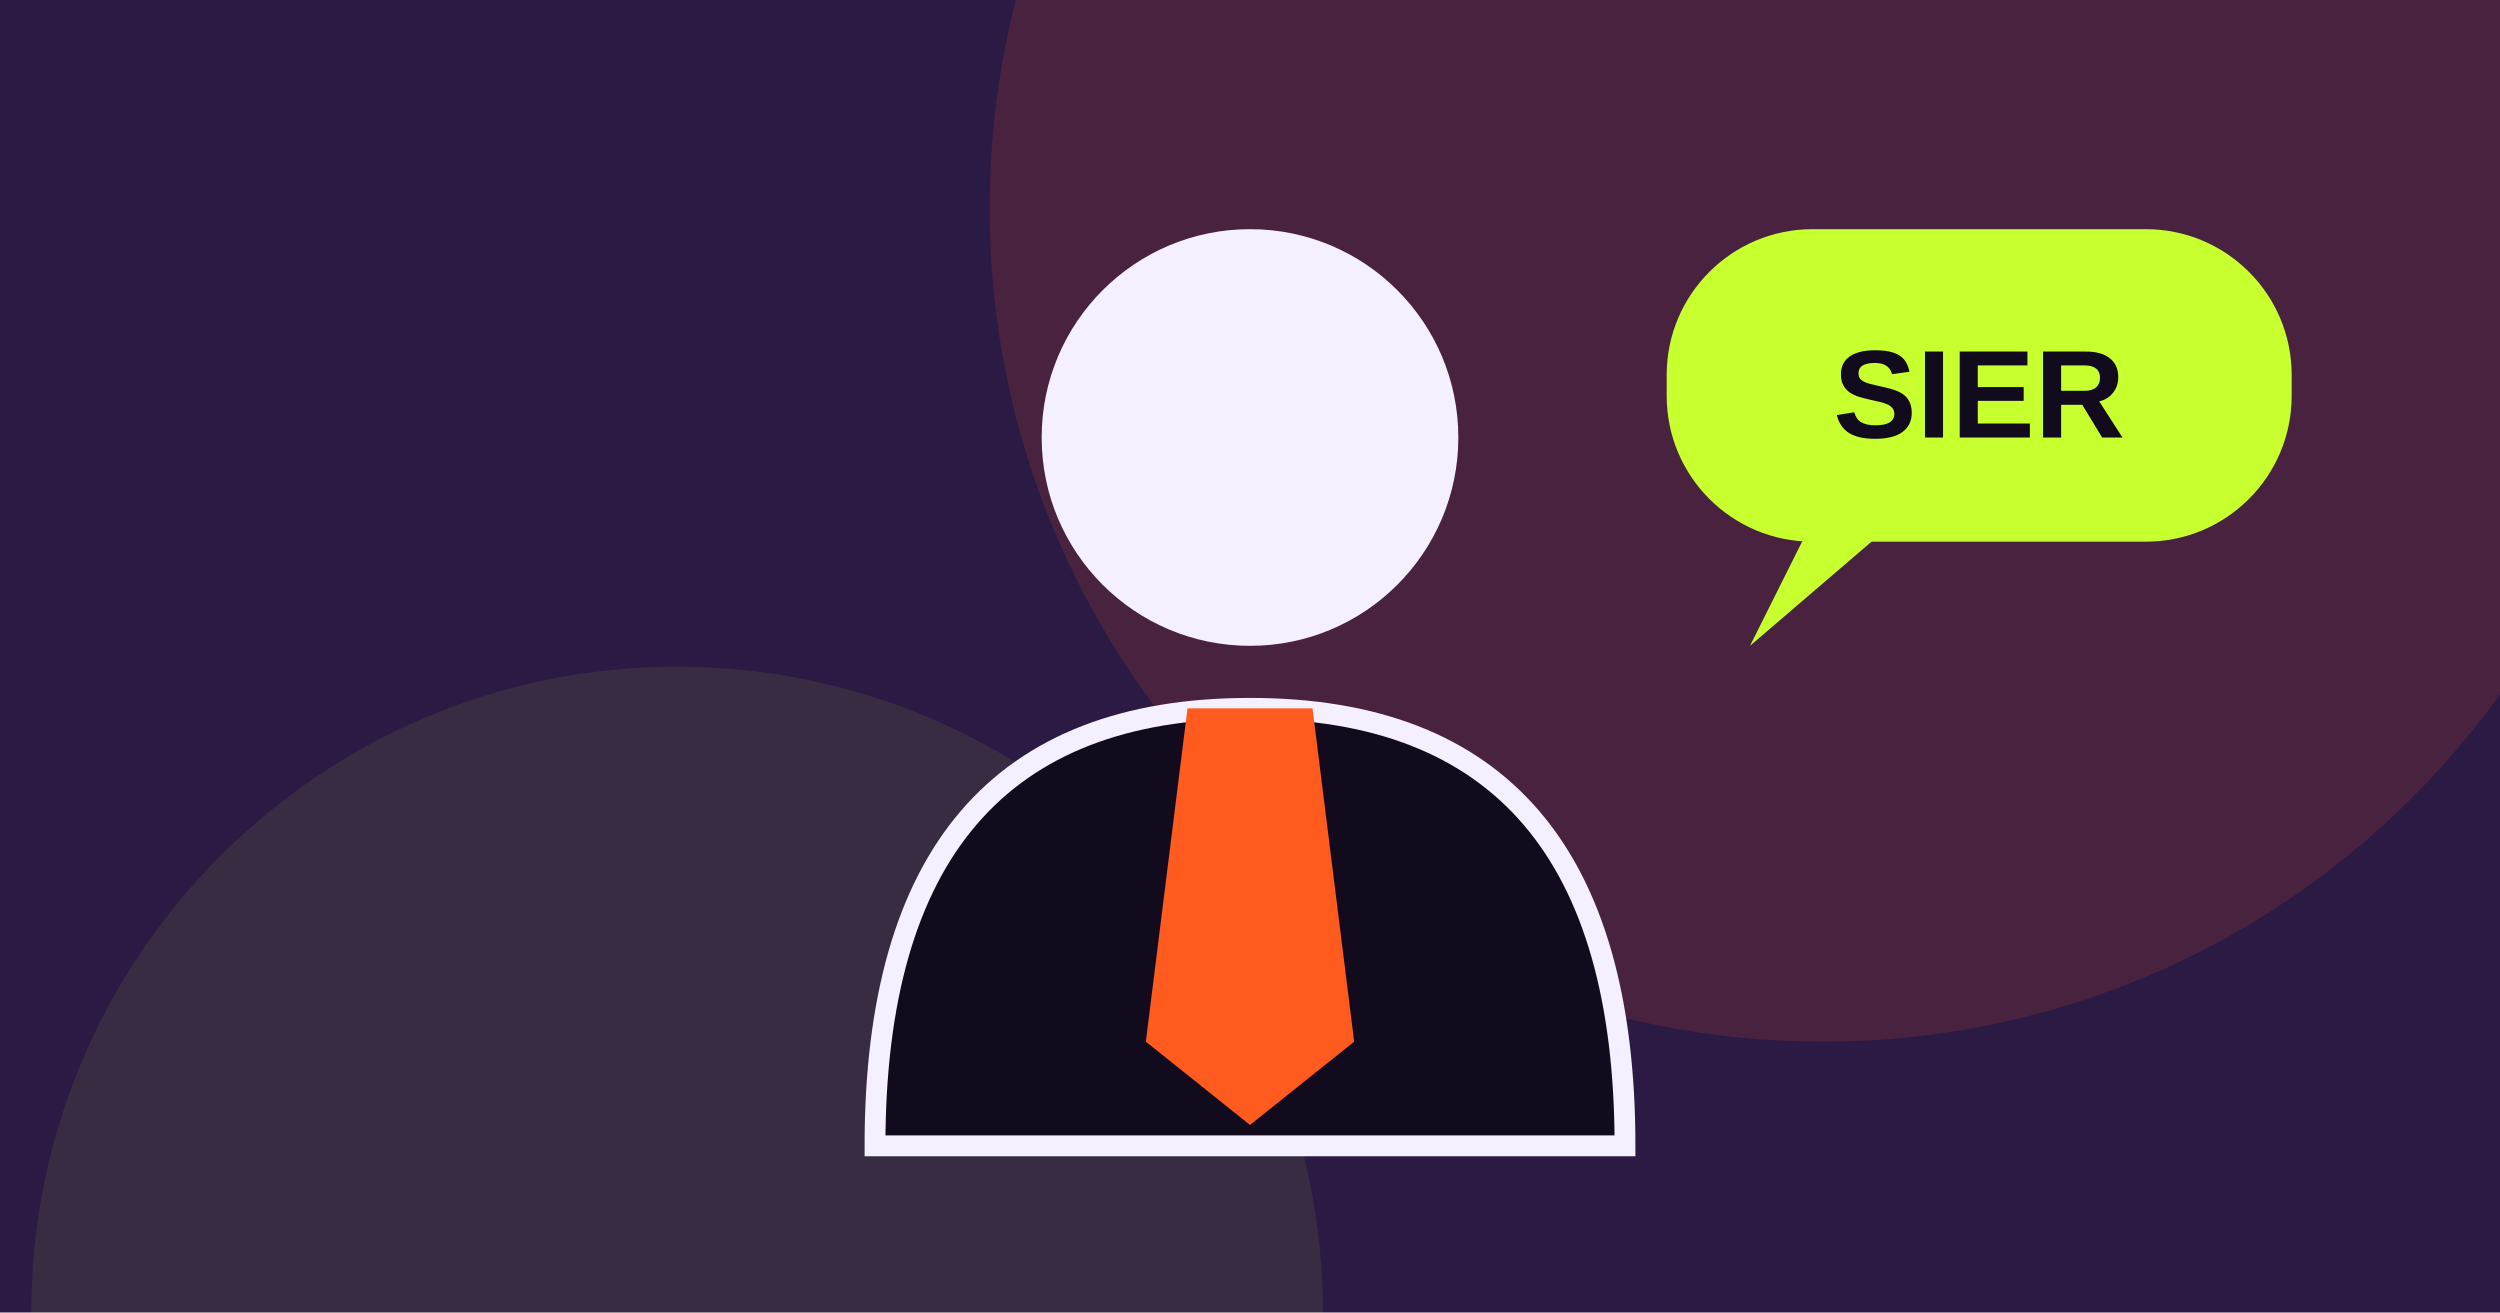
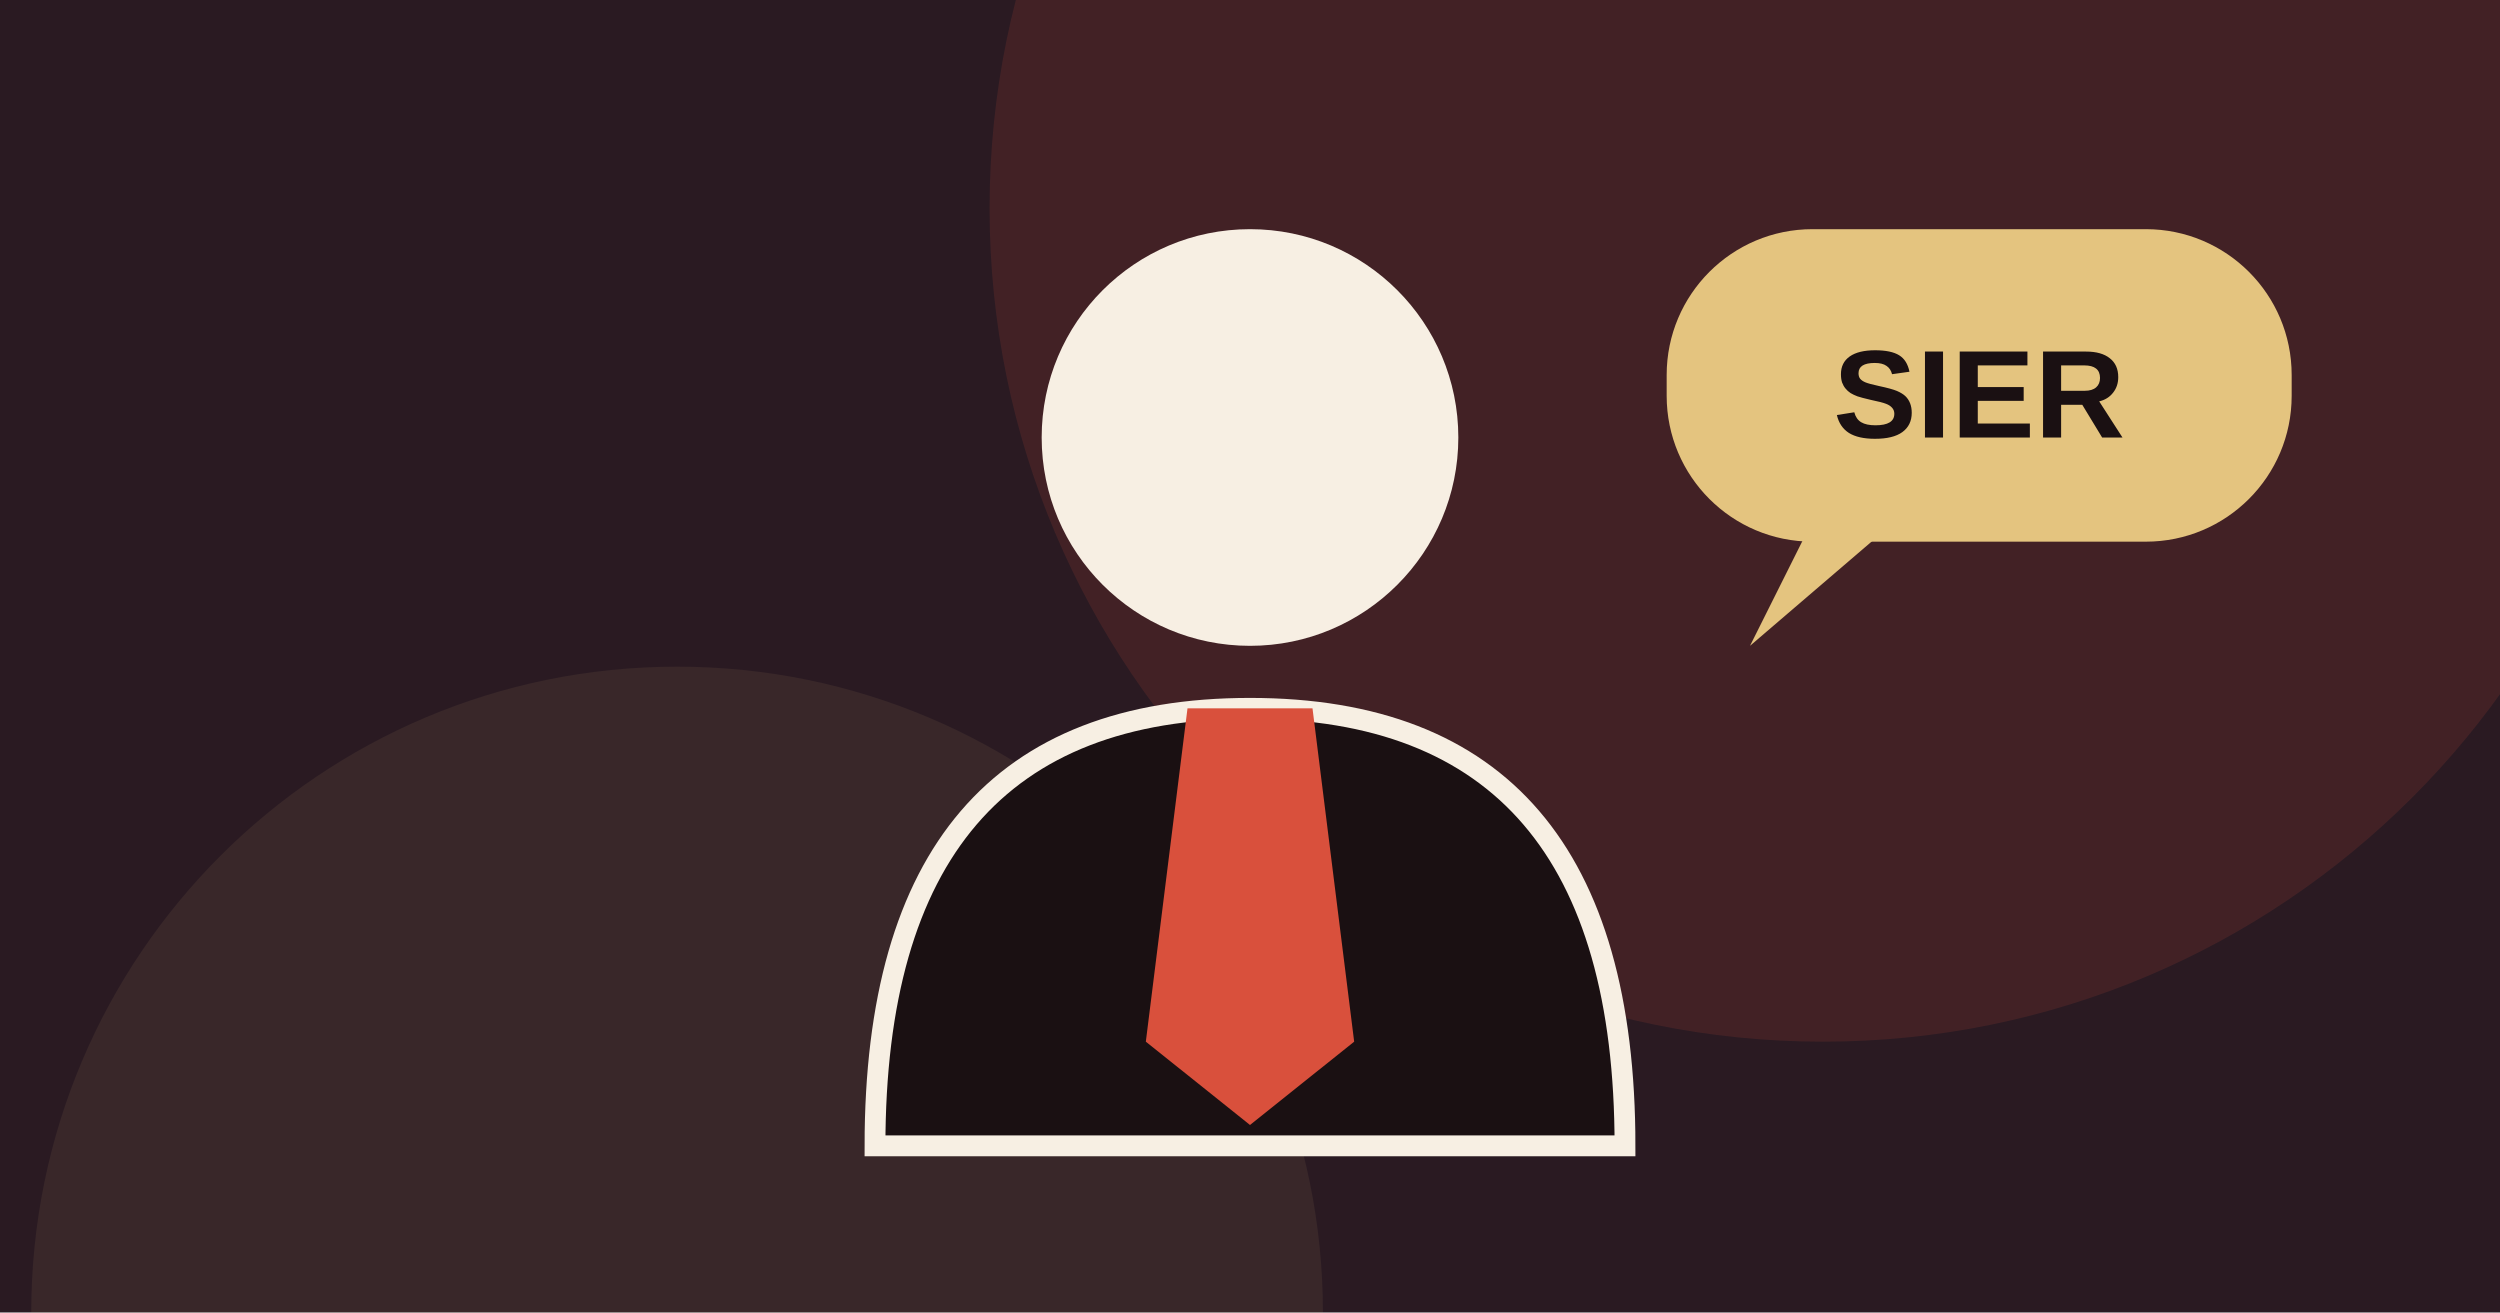
<svg xmlns="http://www.w3.org/2000/svg" viewBox="0 0 240 126" width="240" height="126">
-   <rect width="240" height="126" fill="#2B1A44" />
-   <circle cx="175" cy="20" r="80" fill="#FF5B1F" opacity=".14" />
-   <circle cx="65" cy="126" r="62" fill="#C8FF2E" opacity=".08" />
-   <circle cx="120" cy="42" r="20" fill="#F5F0FF" />
-   <path d="M84 110 Q84 68 120 68 Q156 68 156 110 Z" fill="#120A1D" stroke="#F5F0FF" stroke-width="2" />
-   <path d="M114 68 L126 68 L130 100 L120 108 L110 100 Z" fill="#FF5B1F" />
-   <rect x="160" y="22" width="60" height="30" rx="14" fill="#C8FF2E" />
-   <path d="M174 50 l-6 12 l14 -12 Z" fill="#C8FF2E" />
-   <text x="190" y="42" font-size="12" fill="#120A1D" font-family="Arial,Helvetica,sans-serif" font-weight="700" text-anchor="middle">SIER</text>
+   <rect width="240" height="126" fill="#2A1A22" />
+   <circle cx="175" cy="20" r="80" fill="#D9503C" opacity=".14" />
+   <circle cx="65" cy="126" r="62" fill="#E4C47F" opacity=".08" />
+   <circle cx="120" cy="42" r="20" fill="#F7EFE3" />
+   <path d="M84 110 Q84 68 120 68 Q156 68 156 110 Z" fill="#1A1012" stroke="#F7EFE3" stroke-width="2" />
+   <path d="M114 68 L126 68 L130 100 L120 108 L110 100 Z" fill="#D9503C" />
+   <rect x="160" y="22" width="60" height="30" rx="14" fill="#E4C47F" />
+   <path d="M174 50 l-6 12 l14 -12 Z" fill="#E4C47F" />
+   <text x="190" y="42" font-size="12" fill="#1A1012" font-family="Arial,Helvetica,sans-serif" font-weight="700" text-anchor="middle">SIER</text>
</svg>
